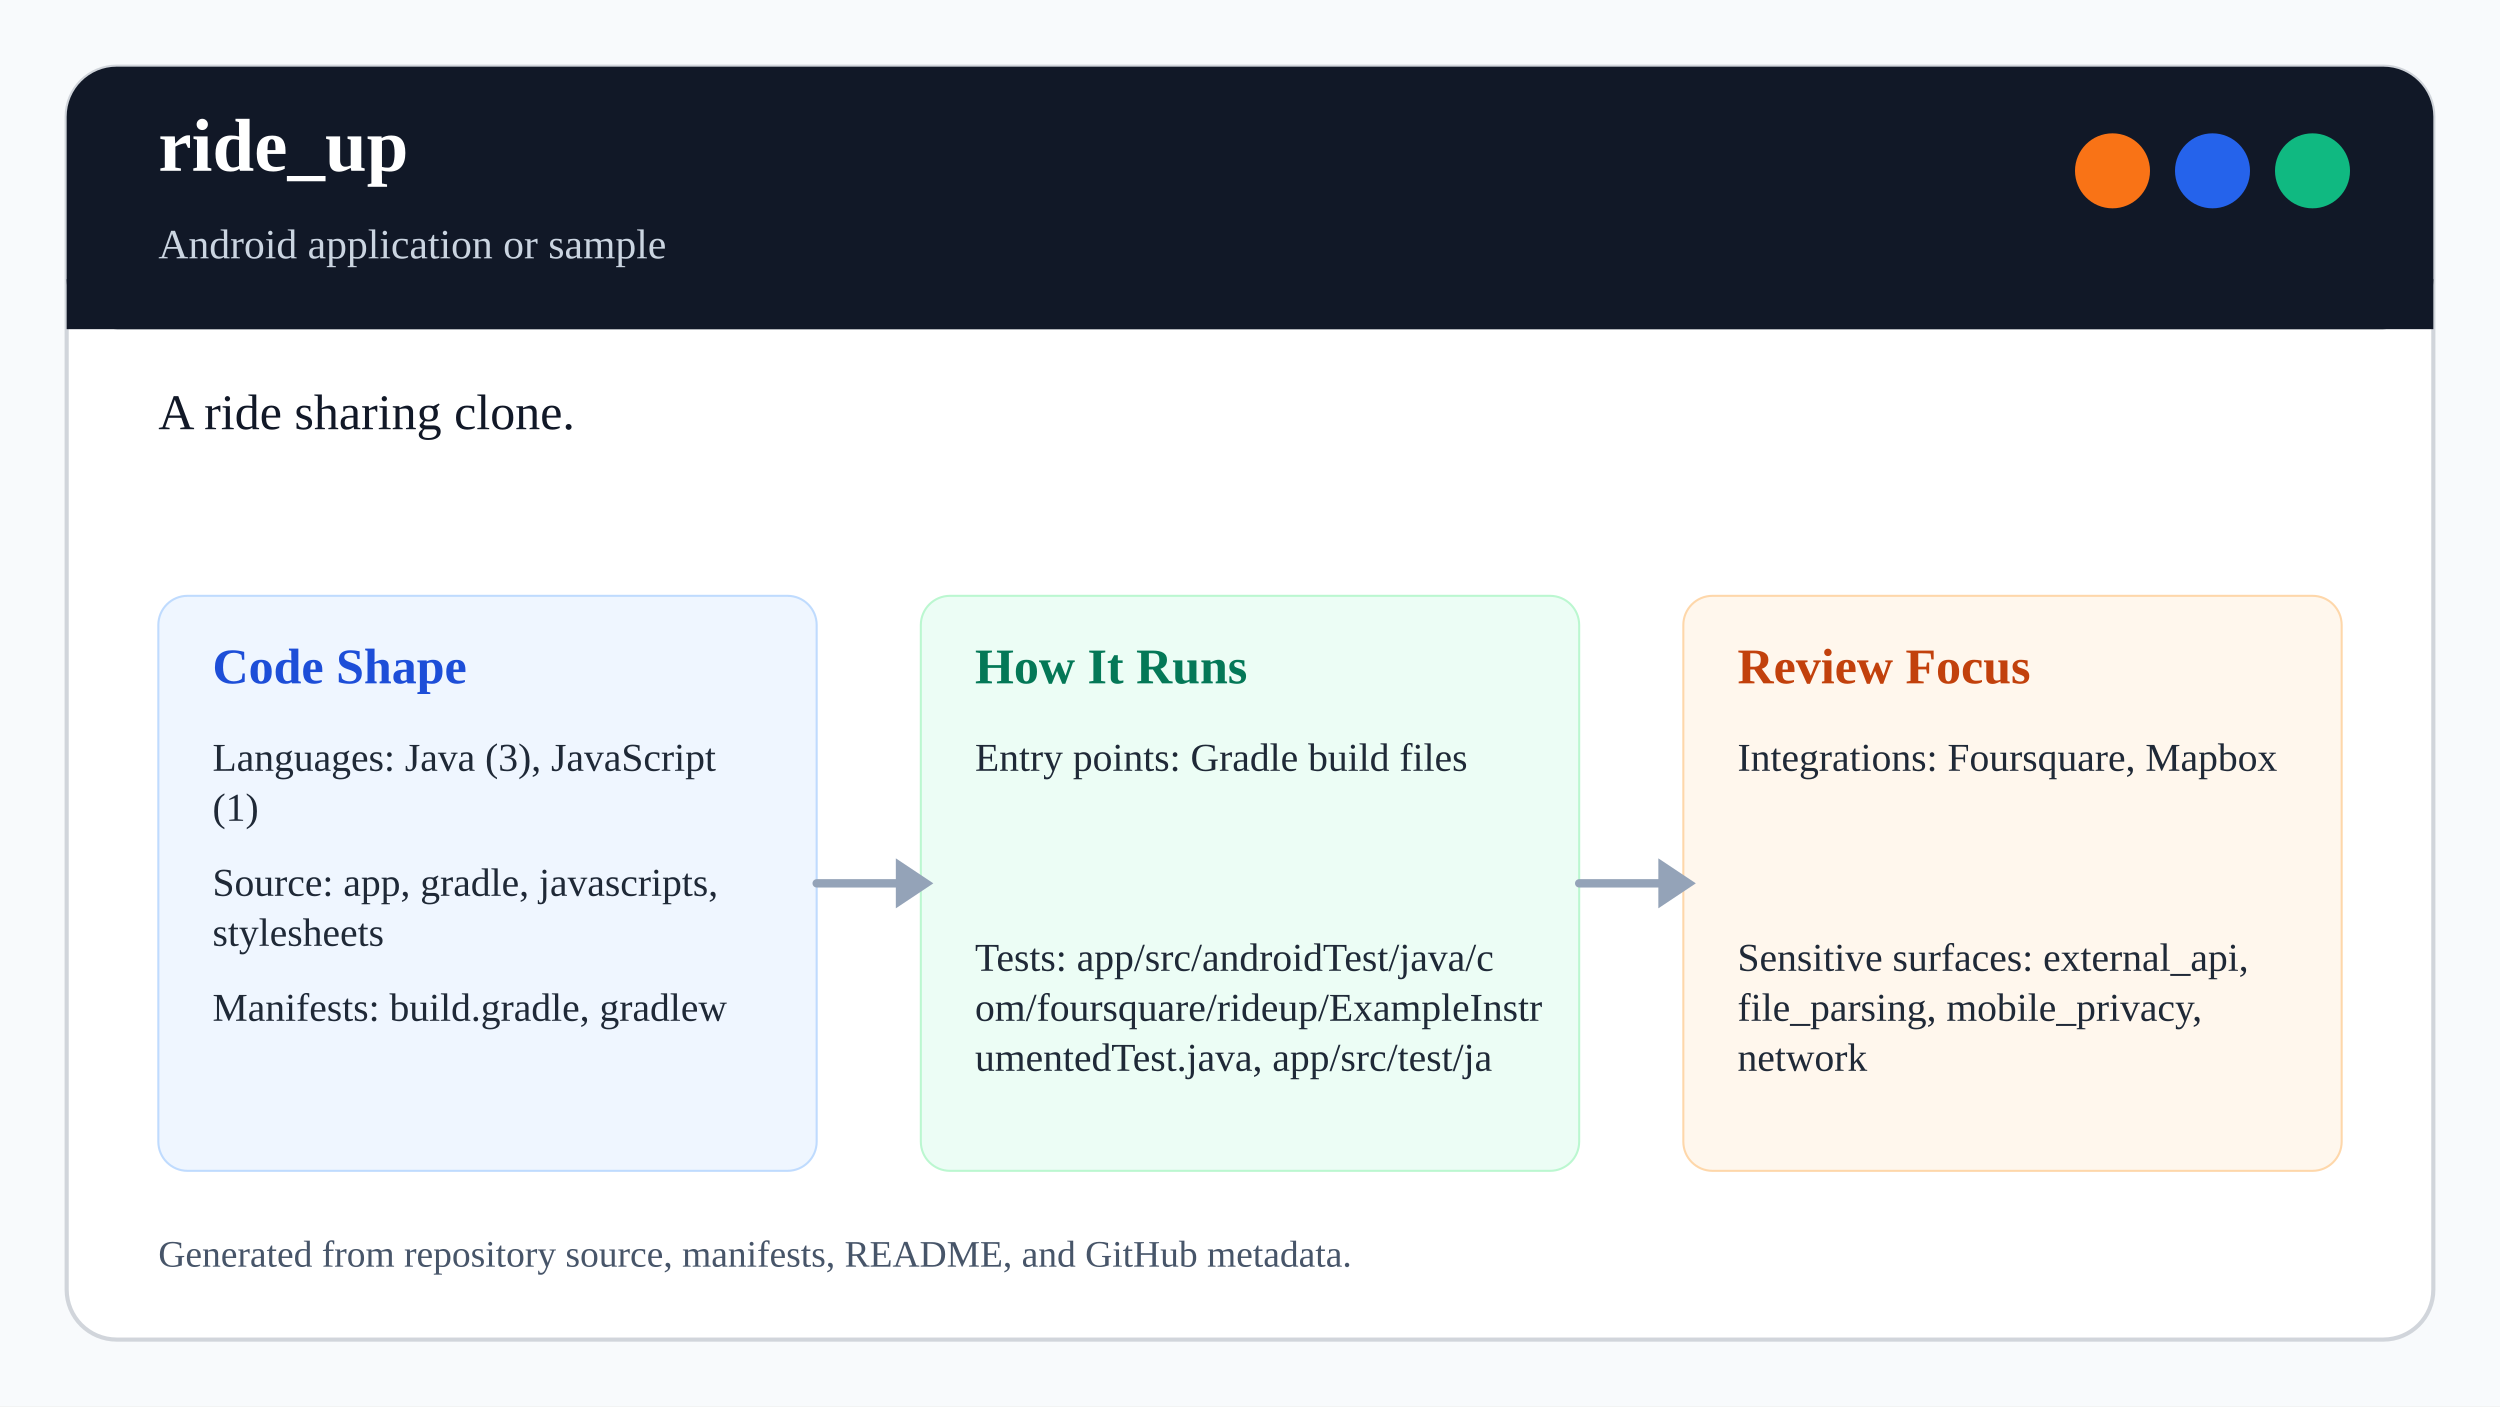
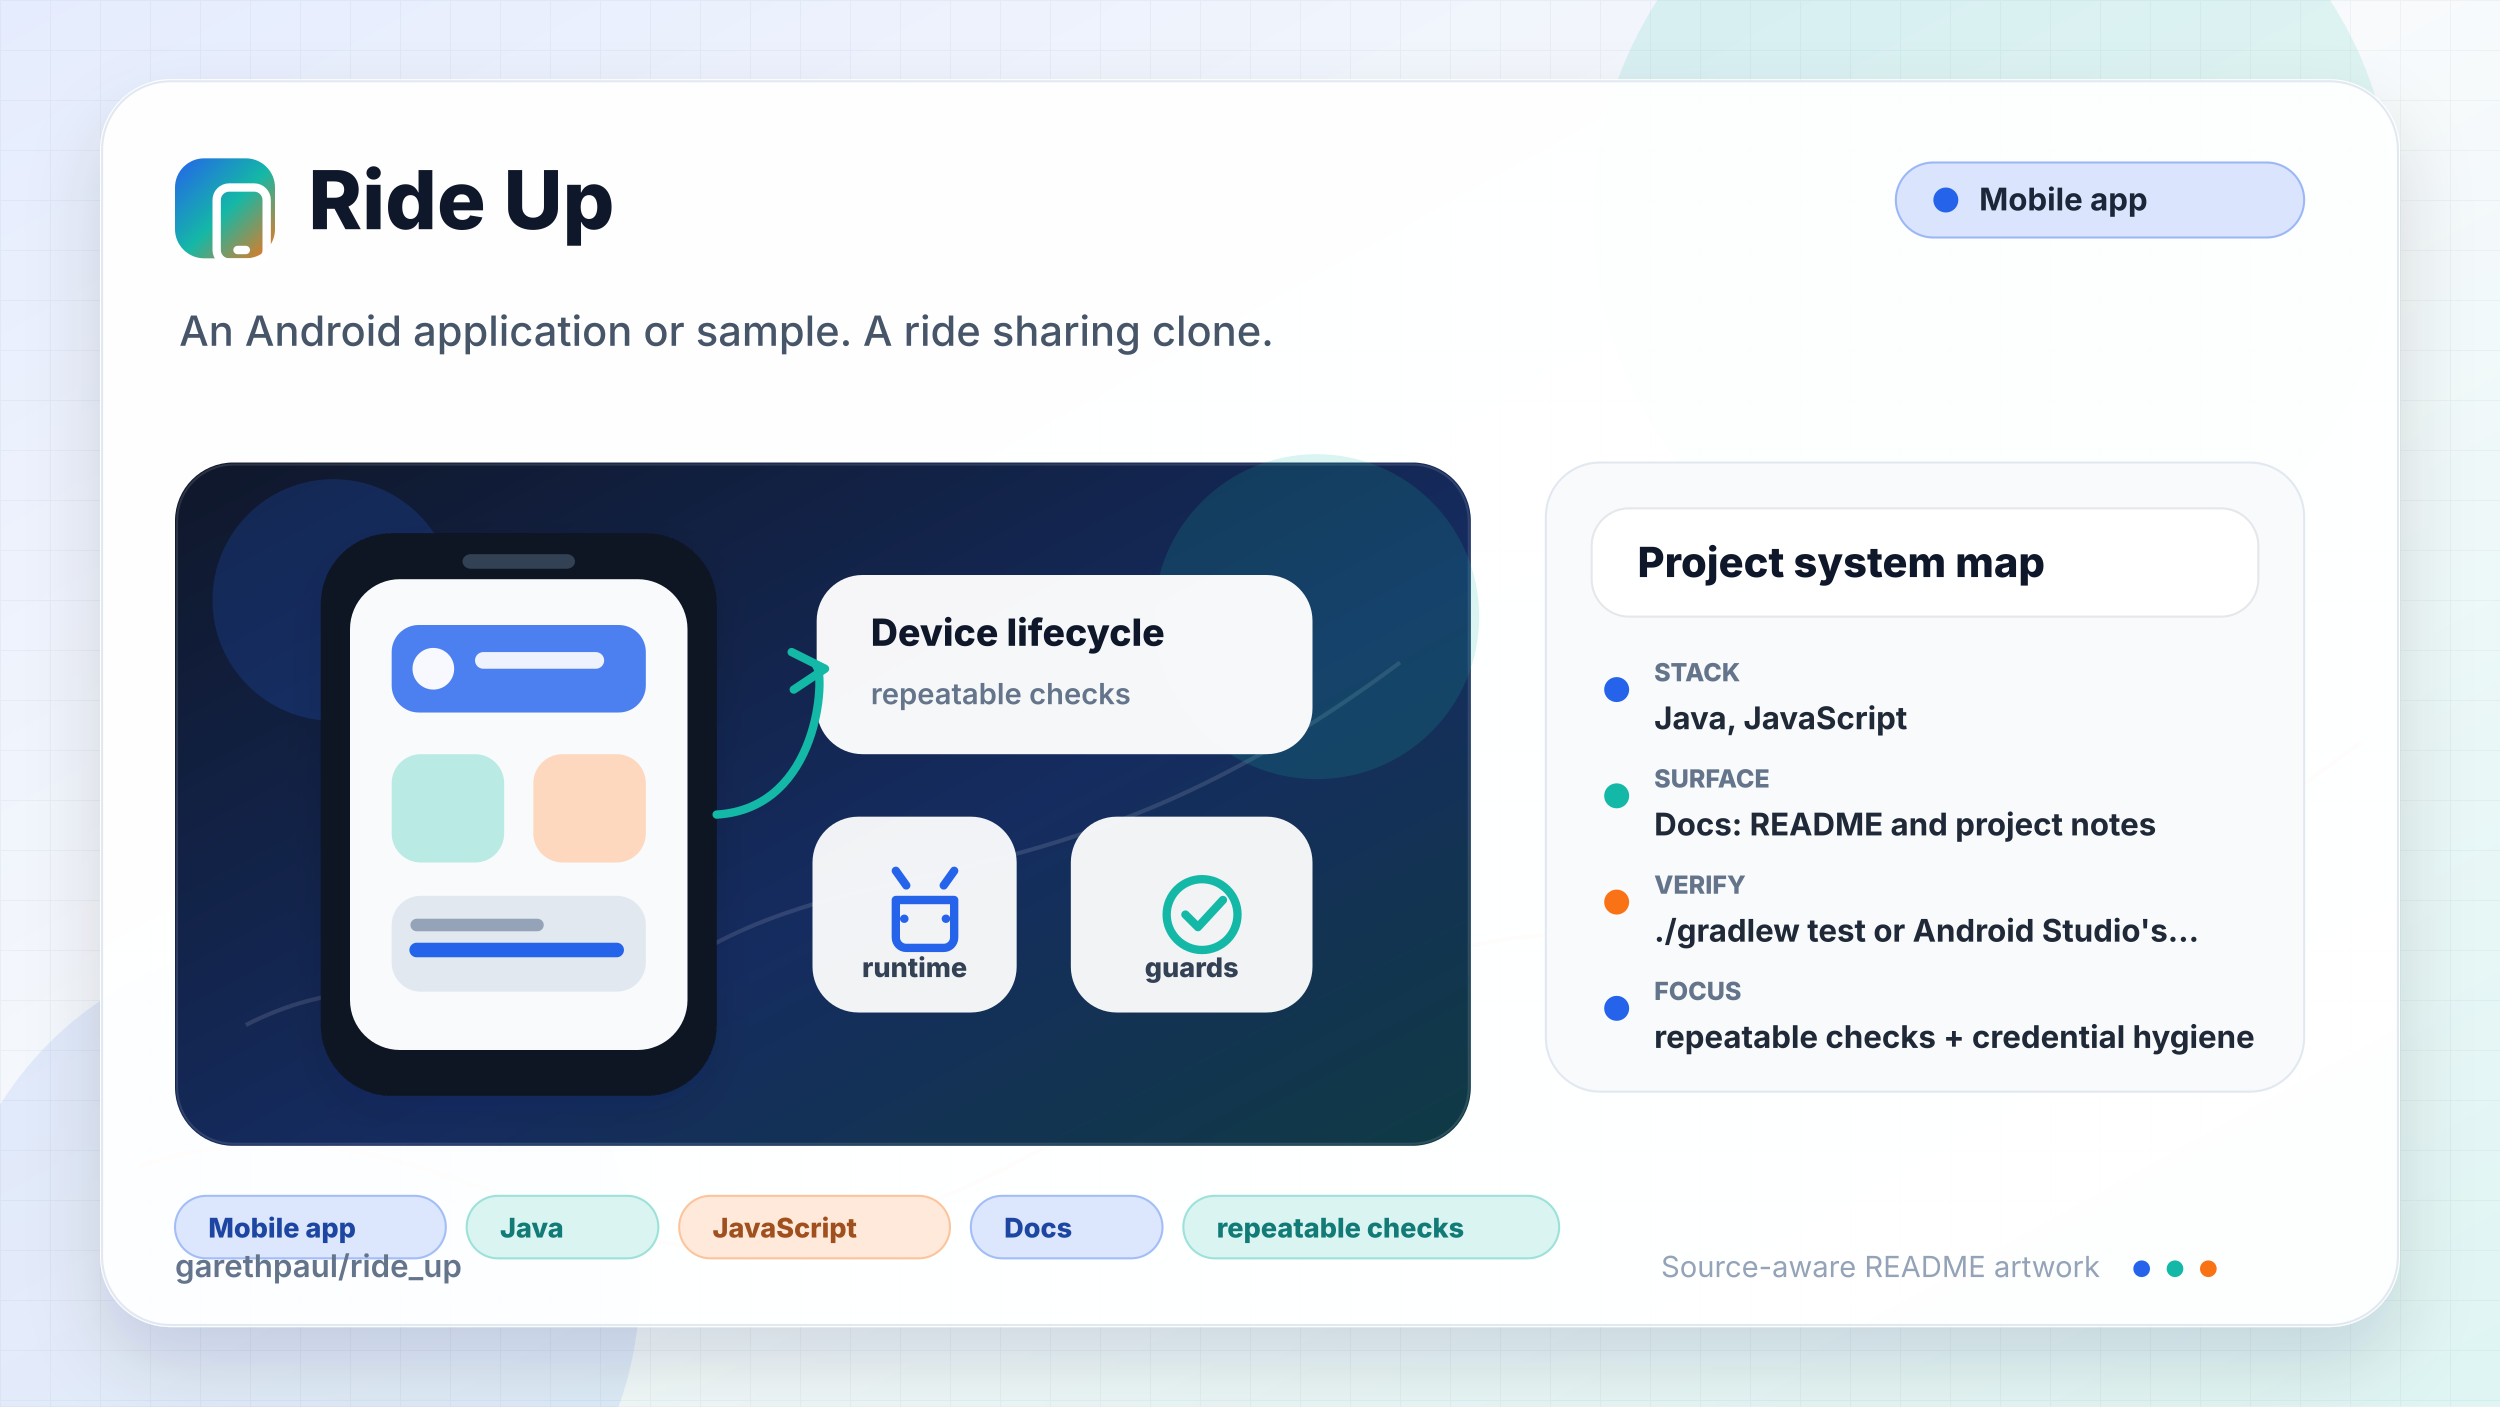
- <svg xmlns="http://www.w3.org/2000/svg" width="1200" height="675" viewBox="0 0 1200 675" role="img" aria-labelledby="title desc">
-   <rect width="1200" height="675" fill="#f8fafc" />
-   <rect x="32" y="32" width="1136" height="611" rx="24" fill="#ffffff" stroke="#d1d5db" stroke-width="2" />
-   <rect x="32" y="32" width="1136" height="126" rx="24" fill="#111827" />
-   <path d="M32 134h1136v24H32z" fill="#111827" />
-   <circle cx="1062" cy="82" r="18" fill="#2563eb" />
-   <circle cx="1110" cy="82" r="18" fill="#10b981" />
-   <circle cx="1014" cy="82" r="18" fill="#f97316" />
-   <text x="76" y="82" font-size="36" fill="#ffffff" font-weight="700">ride_up</text>
-   <text x="76" y="124" font-size="20" fill="#cbd5e1">Android application or sample</text>
-   <text x="76" y="206" font-size="24" fill="#111827">A ride sharing clone.</text>
-   <rect x="76" y="286" width="316" height="276" rx="14" fill="#eff6ff" stroke="#bfdbfe" />
-   <text x="102" y="328" font-size="24" font-weight="700" fill="#1d4ed8">Code Shape</text>
-   <text x="102" y="370" font-size="19" fill="#1f2937">Languages: Java (3), JavaScript</text>
-   <text x="102" y="394" font-size="19" fill="#1f2937">(1)</text>
-   <text x="102" y="430" font-size="19" fill="#1f2937">Source: app, gradle, javascripts,</text>
-   <text x="102" y="454" font-size="19" fill="#1f2937">stylesheets</text>
-   <text x="102" y="490" font-size="19" fill="#1f2937">Manifests: build.gradle, gradlew</text>
-   <rect x="442" y="286" width="316" height="276" rx="14" fill="#ecfdf5" stroke="#bbf7d0" />
-   <text x="468" y="328" font-size="24" font-weight="700" fill="#047857">How It Runs</text>
-   <text x="468" y="370" font-size="19" fill="#1f2937">Entry points: Gradle build files</text>
-   <text x="468" y="466" font-size="19" fill="#1f2937">Tests: app/src/androidTest/java/c</text>
-   <text x="468" y="490" font-size="19" fill="#1f2937">om/foursquare/rideup/ExampleInstr</text>
-   <text x="468" y="514" font-size="19" fill="#1f2937">umentedTest.java, app/src/test/ja</text>
-   <rect x="808" y="286" width="316" height="276" rx="14" fill="#fff7ed" stroke="#fed7aa" />
-   <text x="834" y="328" font-size="24" font-weight="700" fill="#c2410c">Review Focus</text>
-   <text x="834" y="370" font-size="19" fill="#1f2937">Integrations: Foursquare, Mapbox</text>
-   <text x="834" y="466" font-size="19" fill="#1f2937">Sensitive surfaces: external_api,</text>
-   <text x="834" y="490" font-size="19" fill="#1f2937">file_parsing, mobile_privacy,</text>
-   <text x="834" y="514" font-size="19" fill="#1f2937">network</text>
-   <path d="M392 424h50" stroke="#94a3b8" stroke-width="4" stroke-linecap="round" />
-   <path d="M430 412l18 12-18 12z" fill="#94a3b8" />
-   <path d="M758 424h50" stroke="#94a3b8" stroke-width="4" stroke-linecap="round" />
-   <path d="M796 412l18 12-18 12z" fill="#94a3b8" />
-   <text x="76" y="608" font-size="18" fill="#475569">Generated from repository source, manifests, README, and GitHub metadata.</text>
+ <svg xmlns="http://www.w3.org/2000/svg" width="1200" height="675" viewBox="0 0 1200 675" role="img" aria-labelledby="p1c8wufz-title p1c8wufz-desc">
+   <defs>
+     <linearGradient id="p1c8wufz-bg" x1="0" y1="0" x2="1" y2="1">
+       <stop offset="0%" stop-color="#e5ecfd" />
+       <stop offset="48%" stop-color="#f8fafc" />
+       <stop offset="100%" stop-color="#def5f3" />
+     </linearGradient>
+     <linearGradient id="p1c8wufz-stage" x1="0" y1="0" x2="1" y2="1">
+       <stop offset="0%" stop-color="#0f172a" />
+       <stop offset="58%" stop-color="#152c60" />
+       <stop offset="100%" stop-color="#103a45" />
+     </linearGradient>
+     <linearGradient id="p1c8wufz-accent" x1="0" y1="0" x2="1" y2="1">
+       <stop offset="0%" stop-color="#2563eb" />
+       <stop offset="52%" stop-color="#14b8a6" />
+       <stop offset="100%" stop-color="#f97316" />
+     </linearGradient>
+     <linearGradient id="p1c8wufz-soft" x1="0" y1="0" x2="1" y2="1">
+       <stop offset="0%" stop-color="#cbdafa" />
+       <stop offset="100%" stop-color="#fee0cc" />
+     </linearGradient>
+     <filter id="p1c8wufz-shadow" x="-20%" y="-20%" width="140%" height="150%">
+       <feDropShadow dx="0" dy="18" stdDeviation="18" flood-color="#0f172a" flood-opacity="0.14" />
+     </filter>
+     <filter id="p1c8wufz-miniShadow" x="-20%" y="-20%" width="140%" height="150%">
+       <feDropShadow dx="0" dy="8" stdDeviation="10" flood-color="#0f172a" flood-opacity="0.12" />
+     </filter>
+     <pattern id="p1c8wufz-grid" width="24" height="24" patternUnits="userSpaceOnUse">
+       <path d="M24 0H0v24" fill="none" stroke="#94a3b8" stroke-opacity="0.16" stroke-width="1" />
+     </pattern>
+     <style>
+       .label { font: 700 13px ui-sans-serif, system-ui, -apple-system, BlinkMacSystemFont, "Segoe UI", sans-serif; letter-spacing: 0; text-transform: uppercase; }
+       .body { font-family: ui-sans-serif, system-ui, -apple-system, BlinkMacSystemFont, "Segoe UI", sans-serif; letter-spacing: 0; }
+     </style>
+   </defs>
+   <rect width="1200" height="675" fill="url(#p1c8wufz-bg)" />
+   <rect width="1200" height="675" fill="url(#p1c8wufz-grid)" opacity="0.65" />
+   <circle cx="141" cy="618" r="166" fill="#2563eb" opacity="0.10" />
+   <circle cx="957" cy="104" r="192" fill="#14b8a6" opacity="0.12" />
+   <path d="M66 560 C214 512 278 642 430 584 C576 528 676 408 838 462 C966 504 1034 426 1134 356" fill="none" stroke="#f97316" stroke-width="2" stroke-opacity="0.18" />
+   <rect x="48" y="38" width="1104" height="599" rx="34" fill="#ffffff" opacity="0.94" filter="url(#p1c8wufz-shadow)" />
+   <rect x="49" y="39" width="1102" height="597" rx="33" fill="none" stroke="#e2e8f0" stroke-width="1" />
+   <g class="body">
+     <rect x="84" y="76" width="48" height="48" rx="14" fill="url(#p1c8wufz-accent)" />
+     <rect x="104" y="90" width="24" height="36" rx="6" stroke="#ffffff" stroke-width="4" stroke-linecap="round" stroke-linejoin="round" fill="none" />
+     <path d="M16 30h4" transform="translate(98 90)" stroke="#ffffff" stroke-width="4" stroke-linecap="round" stroke-linejoin="round" fill="none" />
+     <text x="148" y="110" fill="#0f172a" font-size="39" font-weight="800">Ride Up</text>
+     <rect x="910" y="78" width="196" height="36" rx="18" fill="#dae4fc" stroke="#9bb7f6" />
+     <circle cx="934" cy="96" r="6" fill="#2563eb" />
+     <text x="950" y="101" fill="#1c2639" font-size="15" font-weight="700">Mobile app</text>
+     <text x="86" y="166" fill="#475569" font-size="20" font-weight="500">An Android application or sample. A ride sharing clone.</text>
+   </g>
+   <g transform="translate(84 222)">
+     <rect x="0" y="0" width="622" height="328" rx="28" fill="url(#p1c8wufz-stage)" />
+     <rect x="1" y="1" width="620" height="326" rx="27" fill="none" stroke="#ffffff" stroke-opacity="0.12" />
+     <path d="M34 270 C116 228 166 286 250 236 C338 184 430 214 588 96" fill="none" stroke="#ffffff" stroke-opacity="0.12" stroke-width="2" />
+     <circle cx="76" cy="66" r="58" fill="#2563eb" opacity="0.20" />
+     <circle cx="548" cy="74" r="78" fill="#14b8a6" opacity="0.16" />
+     <g class="body">
+       <rect x="70" y="34" width="190" height="270" rx="34" fill="#0b1220" filter="url(#p1c8wufz-miniShadow)" />
+       <rect x="84" y="56" width="162" height="226" rx="24" fill="#f8fafc" />
+       <rect x="138" y="44" width="54" height="7" rx="4" fill="#334155" />
+       <rect x="104" y="78" width="122" height="42" rx="13" fill="#4c7fef" />
+       <circle cx="124" cy="99" r="10" fill="#ffffff" opacity="0.95" />
+       <rect x="144" y="91" width="62" height="8" rx="4" fill="#ffffff" opacity="0.9" />
+       <rect x="104" y="140" width="54" height="52" rx="14" fill="#b9eae4" />
+       <rect x="172" y="140" width="54" height="52" rx="14" fill="#fdd8be" />
+       <rect x="104" y="208" width="122" height="46" rx="14" fill="#e2e8f0" />
+       <path d="M116 234h96" stroke="#2563eb" stroke-width="7" stroke-linecap="round" />
+       <path d="M116 222h58" stroke="#94a3b8" stroke-width="6" stroke-linecap="round" />
+       <rect x="308" y="54" width="238" height="86" rx="22" fill="#ffffff" opacity="0.96" />
+       <text x="334" y="88" fill="#0f172a" font-size="18" font-weight="800">Device lifecycle</text>
+       <text x="334" y="116" fill="#64748b" font-size="14" font-weight="600">repeatable checks</text>
+       <path d="M260 169 C310 166 312 101 308 98" fill="none" stroke="#14b8a6" stroke-width="4" stroke-linecap="round" />
+       <path d="M296 91 l16 8 -15 10" fill="none" stroke="#14b8a6" stroke-width="4" stroke-linecap="round" stroke-linejoin="round" />
+       <rect x="306" y="170" width="98" height="94" rx="22" fill="#ffffff" opacity="0.94" />
+       <rect x="430" y="170" width="116" height="94" rx="22" fill="#ffffff" opacity="0.94" />
+       <path d="M8 16h28v18a5 5 0 0 1-5 5H13a5 5 0 0 1-5-5V16z" transform="translate(338 194)" stroke="#2563eb" stroke-width="4" stroke-linecap="round" stroke-linejoin="round" fill="none" />
+       <path d="M13 9 8 2 M31 9l5-7 M12 25h.1 M32 25h.1" transform="translate(338 194)" stroke="#2563eb" stroke-width="4" stroke-linecap="round" stroke-linejoin="round" fill="none" />
+       <circle cx="493" cy="217" r="17" stroke="#14b8a6" stroke-width="4" stroke-linecap="round" stroke-linejoin="round" fill="none" />
+       <path d="M13 21l6 6 12-13" transform="translate(472 196)" stroke="#14b8a6" stroke-width="4" stroke-linecap="round" stroke-linejoin="round" fill="none" />
+       <text x="355" y="247" fill="#334155" font-size="13" text-anchor="middle" font-weight="800">runtime</text>
+       <text x="488" y="247" fill="#334155" font-size="13" text-anchor="middle" font-weight="800">guards</text>
+     </g>
+   </g>
+   <g class="body" transform="translate(742 222)">
+     <rect x="0" y="0" width="364" height="302" rx="26" fill="#f8fafc" stroke="#e2e8f0" />
+     <rect x="22" y="22" width="320" height="52" rx="18" fill="#ffffff" stroke="#e5e7eb" />
+     <text x="44" y="55" fill="#0f172a" font-size="20" font-weight="800">Project system map</text>
+     <g transform="translate(24 94)">
+       <circle cx="10" cy="15" r="6" fill="#2563eb" />
+       <text x="28" y="11" fill="#64748b" font-size="12" font-weight="800">STACK</text>
+       <text x="28" y="34" fill="#1f2937" font-size="15" font-weight="650">Java, JavaScript</text>
+     </g>
+     <g transform="translate(24 145)">
+       <circle cx="10" cy="15" r="6" fill="#14b8a6" />
+       <text x="28" y="11" fill="#64748b" font-size="12" font-weight="800">SURFACE</text>
+       <text x="28" y="34" fill="#1f2937" font-size="15" font-weight="650">Docs: README and project notes</text>
+     </g>
+     <g transform="translate(24 196)">
+       <circle cx="10" cy="15" r="6" fill="#f97316" />
+       <text x="28" y="11" fill="#64748b" font-size="12" font-weight="800">VERIFY</text>
+       <text x="28" y="34" fill="#1f2937" font-size="15" font-weight="650">./gradlew test or Android Studio's...</text>
+     </g>
+     <g transform="translate(24 247)">
+       <circle cx="10" cy="15" r="6" fill="#2563eb" />
+       <text x="28" y="11" fill="#64748b" font-size="12" font-weight="800">FOCUS</text>
+       <text x="28" y="34" fill="#1f2937" font-size="15" font-weight="650">repeatable checks + credential hygiene</text>
+     </g>
+   </g>
+   <g class="body">
+     <rect x="84" y="574" width="130" height="30" rx="15" fill="#dce6fc" stroke="#a3bdf7" />
+     <text x="100" y="594" fill="#1d46a2" font-size="13" font-weight="800">Mobile app</text>
+     <rect x="224" y="574" width="92" height="30" rx="15" fill="#d9f4f1" stroke="#9ce1da" />
+     <text x="240" y="594" fill="#127b77" font-size="13" font-weight="800">Java</text>
+     <rect x="326" y="574" width="130" height="30" rx="15" fill="#fee9da" stroke="#fcc49d" />
+     <text x="342" y="594" fill="#a0501e" font-size="13" font-weight="800">JavaScript</text>
+     <rect x="466" y="574" width="92" height="30" rx="15" fill="#dce6fc" stroke="#a3bdf7" />
+     <text x="482" y="594" fill="#1d46a2" font-size="13" font-weight="800">Docs</text>
+     <rect x="568" y="574" width="180.4" height="30" rx="15" fill="#d9f4f1" stroke="#9ce1da" />
+     <text x="584" y="594" fill="#127b77" font-size="13" font-weight="800">repeatable checks</text>
+   </g>
+   <g class="body">
+     <text x="84" y="613" fill="#64748b" font-size="15" font-weight="600">garethpaul/ride_up</text>
+     <text x="1008" y="613" fill="#94a3b8" font-size="14" text-anchor="end">Source-aware README artwork</text>
+     <circle cx="1028" cy="609" r="4" fill="#2563eb" />
+     <circle cx="1044" cy="609" r="4" fill="#14b8a6" />
+     <circle cx="1060" cy="609" r="4" fill="#f97316" />
+   </g>
</svg>
